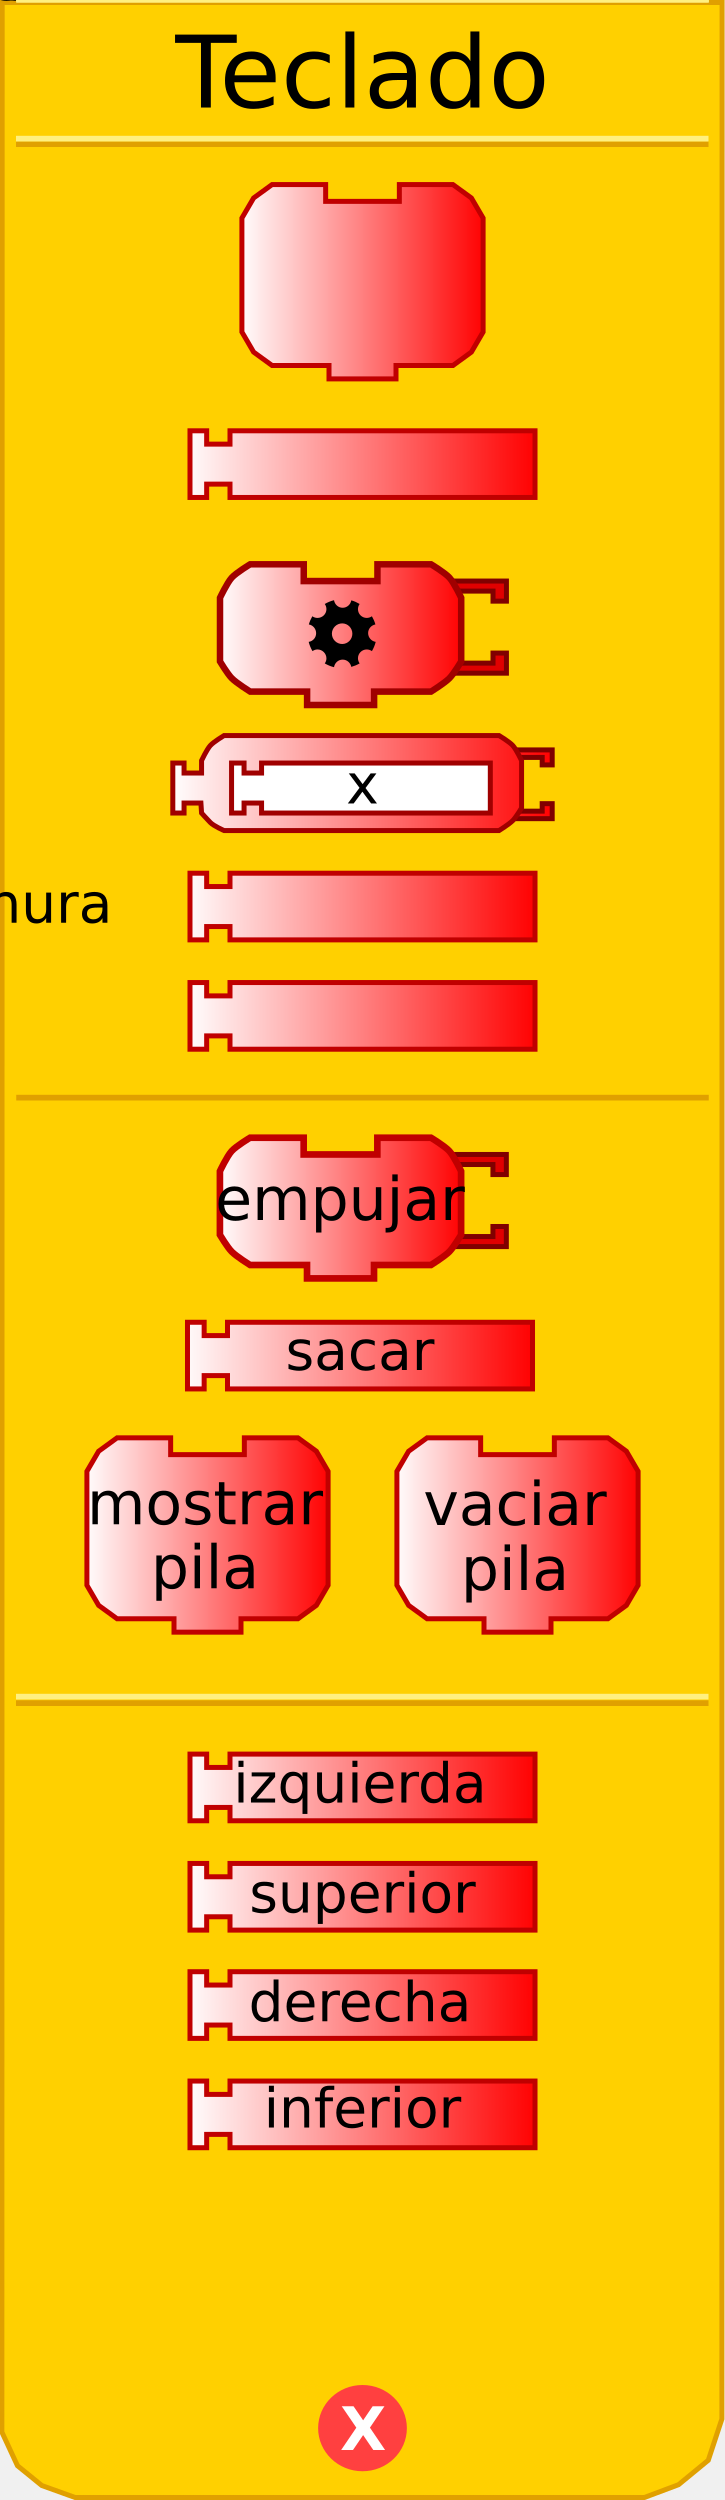
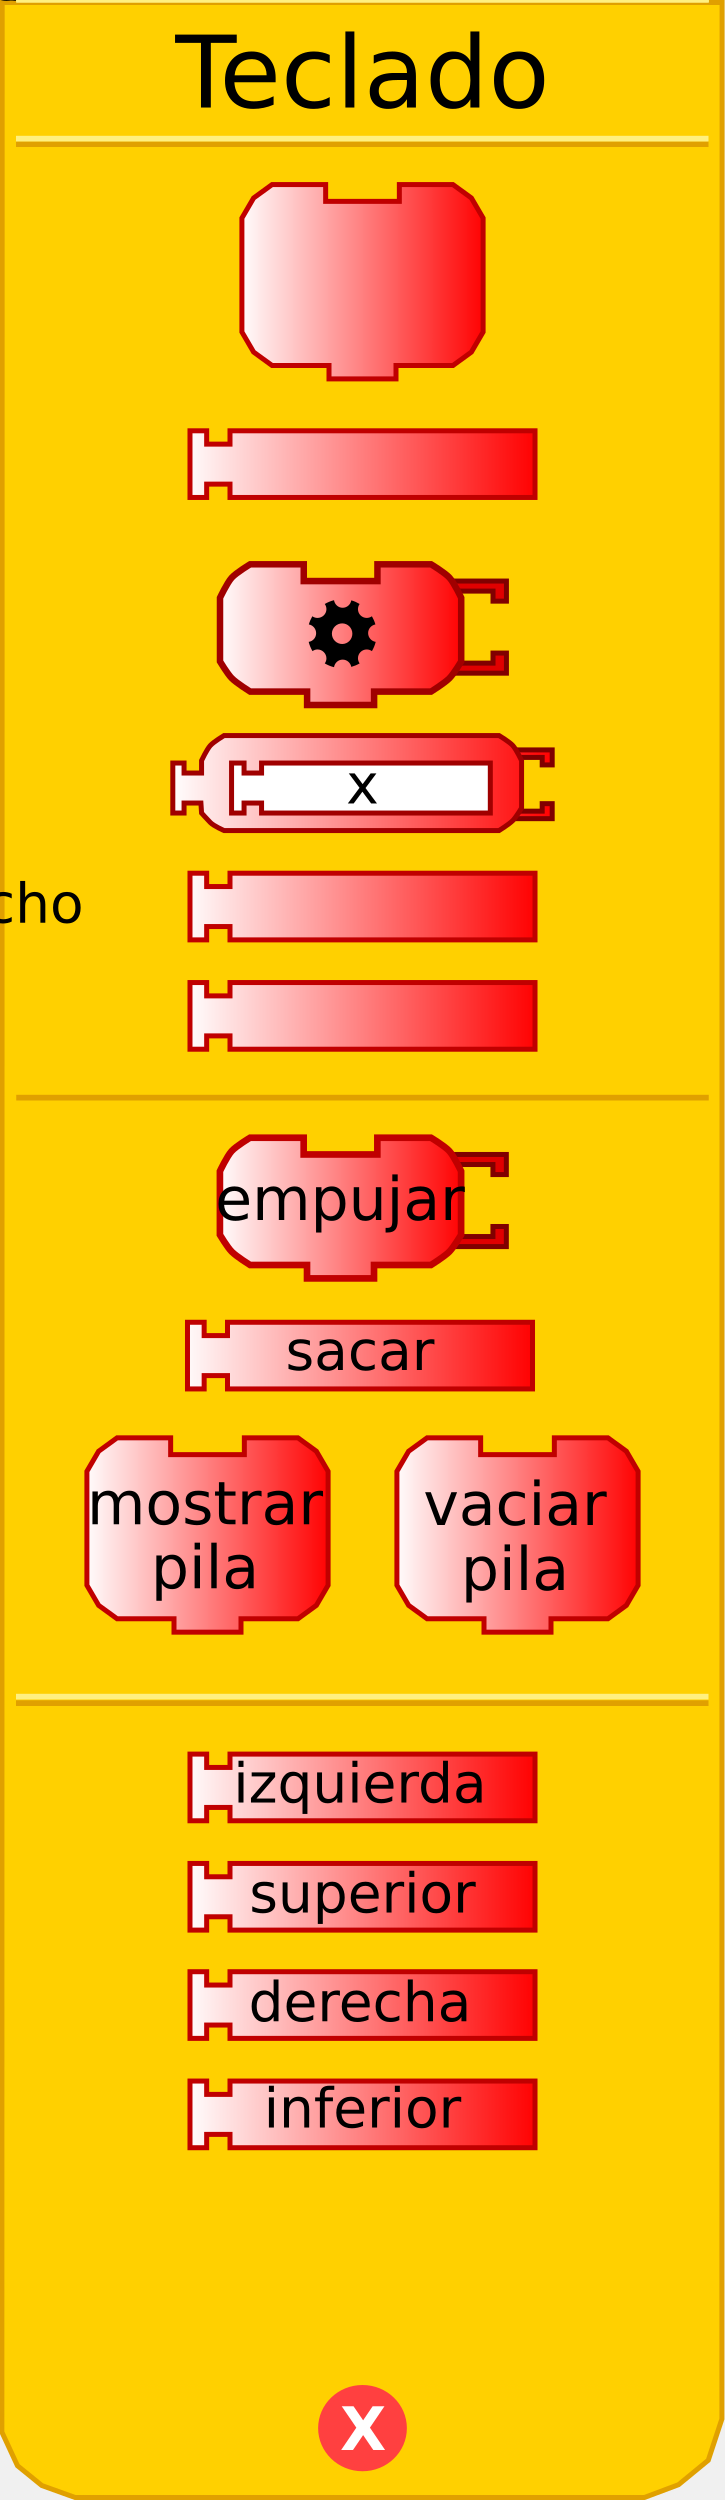
<svg xmlns="http://www.w3.org/2000/svg" xmlns:xlink="http://www.w3.org/1999/xlink" version="1.0" width="145" height="500" id="svg2">
  <defs id="defs4">
    <linearGradient id="linearGradient3712">
      <stop id="stop3714" style="stop-color:#ffffff;stop-opacity:1" offset="0" />
      <stop id="stop3716" style="stop-color:#ff0000;stop-opacity:1" offset="1" />
    </linearGradient>
    <linearGradient x1="69" y1="226" x2="140" y2="226" id="linearGradient2431" xlink:href="#linearGradient3712" gradientUnits="userSpaceOnUse" gradientTransform="translate(-32.52428,-133.8278)" />
    <linearGradient x1="0" y1="22" x2="74" y2="22" id="linearGradient3208" xlink:href="#linearGradient3712" gradientUnits="userSpaceOnUse" gradientTransform="matrix(0.67,0,0,0.67,47.71,36.24818)" />
    <linearGradient x1="69" y1="226" x2="140" y2="226" id="linearGradient2505" xlink:href="#linearGradient3712" gradientUnits="userSpaceOnUse" gradientTransform="translate(-32.52428,106.1141)" />
    <linearGradient x1="69.856" y1="226.654" x2="140.193" y2="226.654" id="linearGradient2507" xlink:href="#linearGradient3712" gradientUnits="userSpaceOnUse" gradientTransform="translate(-32.52428,132.449)" />
    <linearGradient x1="0" y1="22" x2="74" y2="22" id="linearGradient2513" xlink:href="#linearGradient3712" gradientUnits="userSpaceOnUse" gradientTransform="matrix(0.5,0,0,0.5,34.0625,146.6083)" />
    <linearGradient x1="34.062" y1="156.608" x2="110.938" y2="156.608" id="linearGradient3199" xlink:href="#linearGradient3712" gradientUnits="userSpaceOnUse" />
    <linearGradient x1="34.062" y1="156.608" x2="110.938" y2="156.608" id="linearGradient3209" xlink:href="#linearGradient3712" gradientUnits="userSpaceOnUse" />
    <linearGradient x1="34.062" y1="156.608" x2="110.938" y2="156.608" id="linearGradient3213" xlink:href="#linearGradient3712" gradientUnits="userSpaceOnUse" />
    <linearGradient x1="34.062" y1="156.608" x2="110.938" y2="156.608" id="linearGradient3219" xlink:href="#linearGradient3712" gradientUnits="userSpaceOnUse" />
    <linearGradient x1="34.062" y1="156.608" x2="110.938" y2="156.608" id="linearGradient3222" xlink:href="#linearGradient3712" gradientUnits="userSpaceOnUse" />
    <linearGradient x1="34.062" y1="156.608" x2="110.938" y2="156.608" id="linearGradient3225" xlink:href="#linearGradient3712" gradientUnits="userSpaceOnUse" />
    <linearGradient x1="0" y1="22" x2="74" y2="22" id="linearGradient3318" xlink:href="#linearGradient3712" gradientUnits="userSpaceOnUse" gradientTransform="matrix(0.67,0,0,0.67,15.71,283.0426)" />
    <linearGradient x1="0" y1="22" x2="74" y2="22" id="linearGradient3320" xlink:href="#linearGradient3712" gradientUnits="userSpaceOnUse" gradientTransform="matrix(0.67,0,0,0.67,77.71,282.9)" />
    <linearGradient x1="69" y1="226" x2="140" y2="226" id="linearGradient3322" xlink:href="#linearGradient3712" gradientUnits="userSpaceOnUse" gradientTransform="translate(-33.02428,30.4667)" />
    <linearGradient x1="0" y1="22" x2="74" y2="22" id="linearGradient3452" xlink:href="#linearGradient3712" gradientUnits="userSpaceOnUse" gradientTransform="matrix(0.67,0,0,0.67,43.3125,226.8727)" />
    <linearGradient x1="0" y1="22" x2="74" y2="22" id="linearGradient3338" xlink:href="#linearGradient3712" gradientUnits="userSpaceOnUse" gradientTransform="matrix(0.67,0,0,0.67,43.33,112.19)" />
    <linearGradient x1="69" y1="226" x2="140" y2="226" id="linearGradient3510" xlink:href="#linearGradient3712" gradientUnits="userSpaceOnUse" gradientTransform="translate(-32.52428,130.8334)" />
    <linearGradient x1="69.856" y1="226.654" x2="140.193" y2="226.654" id="linearGradient3512" xlink:href="#linearGradient3712" gradientUnits="userSpaceOnUse" gradientTransform="translate(-32.52428,196.2236)" />
    <linearGradient x1="69" y1="226" x2="140" y2="226" id="linearGradient3514" xlink:href="#linearGradient3712" gradientUnits="userSpaceOnUse" gradientTransform="translate(-32.52428,174.3557)" />
    <linearGradient x1="69.856" y1="226.654" x2="140.193" y2="226.654" id="linearGradient3516" xlink:href="#linearGradient3712" gradientUnits="userSpaceOnUse" gradientTransform="translate(-32.52428,152.7013)" />
  </defs>
  <path d="M 0.434,0.5 L 0.372,486.41 L 3.496,493.143 L 8.37,497.107 L 15.031,499.503 L 128.856,499.503 L 135.705,496.939 L 141.654,492.047 L 144.378,483.792 L 144.416,0.5 L 0.434,0.5 z" id="path23" style="fill:#ffd000;fill-opacity:1;stroke:#e0a000;stroke-width:1px;stroke-opacity:1" />
  <path d="M 79.5,438.375 C 79.5,442.862 75.75,446.5 71.125,446.5 C 66.5,446.5 62.75,442.862 62.75,438.375 C 62.75,433.888 66.5,430.25 71.125,430.25 C 75.75,430.25 79.5,433.888 79.5,438.375 L 79.5,438.375 z" transform="translate(1.375,47.25098)" id="path39" style="fill:#ff4040;fill-opacity:1;stroke:#ff4040;stroke-width:1;stroke-opacity:1" />
  <text id="text41" style="font-size:12px;font-variant:normal;font-weight:bold;text-align:start;text-anchor:start;fill:#ffffff;fill-opacity:1;stroke:none;stroke-width:1px;stroke-opacity:1;font-family:Bitstream Vera Sans">
    <tspan x="68" y="490" id="tspan43" style="font-size:12px">X</tspan>
  </text>
  <rect width="137.5" height="0.14" x="3.7" y="-28.9" transform="scale(1,-1)" id="rect15" style="opacity:1;fill:#ffd000;fill-opacity:1;stroke:#e0a000;stroke-width:1;stroke-opacity:1" />
  <rect width="137.5" height="0.14" x="3.7" y="-27.8" transform="scale(1,-1)" id="rect17" style="opacity:1;fill:#ffd000;fill-opacity:1;stroke:#fff080;stroke-width:1;stroke-opacity:1" />
  <rect width="137.5" height="0.14" x="3.7" y="-340.7" transform="scale(1,-1)" id="rect19" style="opacity:1;fill:#ffd000;fill-opacity:1;stroke:#e0a000;stroke-width:1;stroke-opacity:1" />
  <rect width="137.5" height="0.14" x="3.7" y="-339.4" transform="scale(1,-1)" id="rect4001" style="opacity:1;fill:#ffd000;fill-opacity:1;stroke:#fff080;stroke-width:1;stroke-opacity:1" />
  <text id="text28" style="font-size:12px;text-align:center;text-anchor:middle;font-family:Bitstream Vera Sans">
    <tspan x="72.5" y="21.5" id="tspan30" style="font-size:20px">Teclado</tspan>
  </text>
  <path d="M 79.87,36.918 C 90.59,36.918 90.59,36.918 90.59,36.918 L 94.275,39.598 L 96.62,43.618 L 96.62,66.398 L 94.275,70.418 L 90.59,73.098 L 79.2,73.098 L 79.2,73.098 L 79.2,75.778 L 65.8,75.778 L 65.8,73.098 L 54.41,73.098 L 50.725,70.418 L 48.38,66.398 L 48.38,43.618 L 50.725,39.598 L 54.41,36.918 L 65.13,36.918 L 65.13,40.268 L 79.87,40.268 L 79.87,36.918 z" id="path10" style="fill:url(#linearGradient3208);fill-opacity:1;stroke:#c00000;stroke-width:1;stroke-miterlimit:4;stroke-dasharray:none;stroke-opacity:1" />
  <text style="font-size:8.04px;text-align:center;text-anchor:middle;font-family:Bitstream Vera Sans">
    <tspan x="72." y="54." id="tspan14" style="font-size:12.06px">leer</tspan>
  </text>
  <text style="font-size:8.04px;text-align:center;text-anchor:middle;font-family:Bitstream Vera Sans">
    <tspan x="72." y="67." id="tspan18" style="font-size:12.06px">tecla</tspan>
  </text>
  <path d="M 37.998,86.159 L 41.332,86.159 L 41.332,88.826 L 45.999,88.826 L 45.999,86.159 L 107.002,86.159 L 107.002,99.493 L 45.999,99.493 L 45.999,96.826 L 41.332,96.826 L 41.332,99.493 L 37.998,99.493 L 37.998,86.159 z" id="path2425" style="fill:url(#linearGradient2431);fill-opacity:1;stroke:#c00000;stroke-width:1;stroke-opacity:1" />
  <text style="font-size:12px;text-align:center;text-anchor:middle;font-family:Bitstream Vera Sans">
    <tspan x="72.5" y="96." id="tspan2429" style="font-size:11px">teclado</tspan>
  </text>
  <g transform="translate(-1e-6,-151.4585)" id="g2492">
    <path d="M 37.998,326.101 L 41.332,326.101 L 41.332,328.768 L 45.999,328.768 L 45.999,326.101 L 107.002,326.101 L 107.002,339.435 L 45.999,339.435 L 45.999,336.768 L 41.332,336.768 L 41.332,339.435 L 37.998,339.435 L 37.998,326.101 z" id="path2435" style="fill:url(#linearGradient2505);fill-opacity:1;stroke:#c00000;stroke-width:1;stroke-opacity:1" />
    <text style="font-size:12px;text-align:center;text-anchor:middle;font-family:Bitstream Vera Sans">
-       <tspan x="72." y="336" id="tspan2439" style="font-size:11px">anchura</tspan>
+       <tspan x="72." y="336" id="tspan2439" style="font-size:11px">ancho</tspan>
    </text>
  </g>
  <g transform="translate(-5e-7,-155.9256)" id="g2497">
    <path d="M 37.998,352.436 L 41.332,352.436 L 41.332,355.103 L 45.999,355.103 L 45.999,352.436 L 107.002,352.436 L 107.002,365.77 L 45.999,365.77 L 45.999,363.103 L 41.332,363.103 L 41.332,365.77 L 37.998,365.77 L 37.998,352.436 z" id="path2429" style="fill:url(#linearGradient2507);fill-opacity:1;stroke:#c00000;stroke-width:1;stroke-opacity:1" />
    <text style="font-size:12px;text-align:center;text-anchor:middle;font-family:Bitstream Vera Sans">
      <tspan x="72.5" y="362." id="tspan2433" style="font-size:11px">altura</tspan>
    </text>
  </g>
  <rect width="137.5" height="0.14" x="3.75" y="-108." transform="scale(1,-1)" id="rect2656" style="opacity:1;fill:#ffd000;fill-opacity:1;stroke:#e0a000;stroke-width:1;stroke-opacity:1" />
  <rect width="137.5" height="0.14" x="3.75" y="-107." transform="scale(1,-1)" id="rect2658" style="opacity:1;fill:#ffd000;fill-opacity:1;stroke:#fff080;stroke-width:1;stroke-opacity:1" />
  <path d="M 102.188,149.983 L 110.438,149.983 L 110.438,152.983 L 108.438,152.983 L 108.438,151.483 L 103.188,151.483" id="path2493" style="fill:url(#linearGradient3225);fill-opacity:1;stroke:#800000;stroke-width:1;stroke-miterlimit:4;stroke-dasharray:none;stroke-opacity:1" />
  <path d="M 102.188,163.733 L 110.438,163.733 L 110.438,160.733 L 108.438,160.733 L 108.438,162.233 L 103.188,162.233" id="path2495" style="fill:url(#linearGradient3222);fill-opacity:1;stroke:#800000;stroke-width:1;stroke-miterlimit:4;stroke-dasharray:none;stroke-opacity:1" />
  <path d="M 63.312,147.108 C 71.312,147.108 99.812,147.108 99.812,147.108 C 99.812,147.108 101.878,148.352 102.562,149.108 C 103.261,149.881 104.312,152.108 104.312,152.108 L 104.312,161.608 C 104.312,161.608 103.204,163.455 102.562,164.108 C 101.848,164.836 99.812,166.108 99.812,166.108 L 63.312,166.108 L 63.312,166.108 L 53.312,166.108 L 44.812,166.108 C 44.812,166.108 42.777,165.226 42.062,164.498 C 41.421,163.845 40.312,162.608 40.312,162.608 L 40.182,160.608 L 36.812,160.608 L 36.812,162.608 L 34.562,162.608 L 34.562,152.608 L 36.812,152.608 L 36.812,154.608 L 40.312,154.608 L 40.312,152.108 C 40.312,152.108 41.364,149.881 42.062,149.108 C 42.747,148.352 44.812,147.108 44.812,147.108 L 53.312,147.108 L 63.312,147.108 z" id="path2653" style="fill:url(#linearGradient3219);fill-opacity:1;stroke:#a00000;stroke-width:1;stroke-miterlimit:4;stroke-dasharray:none;stroke-opacity:1" />
  <path d="M 46.312,152.608 L 48.812,152.608 L 48.812,154.608 L 52.312,154.608 L 52.312,152.608 L 98.063,152.608 L 98.063,162.608 L 52.312,162.608 L 52.312,160.608 L 48.812,160.608 L 48.812,162.608 L 46.312,162.608 L 46.312,152.608 z" id="path9" style="fill:#ffffff;fill-opacity:1;stroke:#a00000;stroke-width:1;stroke-miterlimit:4;stroke-dasharray:none;stroke-opacity:1" />
  <text style="font-size:12px;text-align:center;text-anchor:middle;fill:#000000;fill-opacity:1;font-family:Bitstream Vera Sans">
    <tspan x="72.5" y="160.7" id="tspan2696" style="font-size:11px;fill:#000000;fill-opacity:1">x</tspan>
  </text>
  <rect width="137.5" height="0.14" x="3.75" y="-219.6" transform="scale(1,-1)" id="rect3247" style="opacity:1;fill:#ffd000;fill-opacity:1;stroke:#e0a000;stroke-width:1;stroke-opacity:1" />
  <rect width="137.5" height="0.14" x="3.75" y="-218." transform="scale(1,-1)" id="rect3249" style="opacity:1;fill:#ffd000;fill-opacity:1;stroke:#fff080;stroke-width:1;stroke-opacity:1" />
  <g transform="translate(0,14)" id="g3283">
    <path d="M 37.498,250.453 L 40.832,250.453 L 40.832,253.12 L 45.499,253.12 L 45.499,250.453 L 106.502,250.453 L 106.502,263.787 L 45.499,263.787 L 45.499,261.121 L 40.832,261.121 L 40.832,263.787 L 37.498,263.787 L 37.498,250.453 z" id="path3261" style="fill:url(#linearGradient3322);fill-opacity:1;stroke:#c00000;stroke-width:1;stroke-opacity:1" />
    <text style="font-size:12px;text-align:center;text-anchor:middle;font-family:Bitstream Vera Sans">
      <tspan x="72" y="260" id="tspan3265" style="font-size:11px">sacar</tspan>
    </text>
  </g>
  <g transform="translate(1,4)" id="g3304">
    <g transform="translate(0,-0.14263)" id="g3288">
      <path d="M 47.87,283.713 C 58.59,283.713 58.59,283.713 58.59,283.713 L 62.275,286.393 L 64.62,290.413 L 64.62,313.193 L 62.275,317.213 L 58.59,319.893 L 47.2,319.893 L 47.2,319.893 L 47.2,322.573 L 33.8,322.573 L 33.8,319.893 L 22.41,319.893 L 18.725,317.213 L 16.38,313.193 L 16.38,290.413 L 18.725,286.393 L 22.41,283.713 L 33.13,283.713 L 33.13,287.063 L 47.87,287.063 L 47.87,283.713 z" id="path3251" style="fill:url(#linearGradient3318);fill-opacity:1;stroke:#c00000;stroke-width:1;stroke-miterlimit:4;stroke-dasharray:none;stroke-opacity:1" />
      <text style="font-size:8px;text-align:center;text-anchor:middle;font-family:Bitstream Vera Sans">
        <tspan x="40" y="301" id="tspan3255" style="font-size:12px">mostrar</tspan>
      </text>
      <text style="font-size:8px;text-align:center;text-anchor:middle;font-family:Bitstream Vera Sans">
        <tspan x="40" y="313.8" id="tspan3259" style="font-size:12px">pila</tspan>
      </text>
    </g>
    <g id="g3295">
      <path d="M 109.87,283.57 C 120.59,283.57 120.59,283.57 120.59,283.57 L 124.275,286.25 L 126.62,290.27 L 126.62,313.05 L 124.275,317.07 L 120.59,319.75 L 109.2,319.75 L 109.2,319.75 L 109.2,322.43 L 95.8,322.43 L 95.8,319.75 L 84.41,319.75 L 80.725,317.07 L 78.38,313.05 L 78.38,290.27 L 80.725,286.25 L 84.41,283.57 L 95.13,283.57 L 95.13,286.92 L 109.87,286.92 L 109.87,283.57 z" id="path3271" style="fill:url(#linearGradient3320);fill-opacity:1;stroke:#c00000;stroke-width:1;stroke-miterlimit:4;stroke-dasharray:none;stroke-opacity:1" />
      <text style="font-size:8px;text-align:center;text-anchor:middle;font-family:Bitstream Vera Sans">
        <tspan x="102" y="301" id="tspan3275" style="font-size:12px">vaciar</tspan>
      </text>
      <text style="font-size:8px;text-align:center;text-anchor:middle;font-family:Bitstream Vera Sans">
        <tspan x="102" y="314" id="tspan3279" style="font-size:12px">pila</tspan>
      </text>
    </g>
  </g>
  <path d="M 90.213,230.893 L 101.267,230.893 L 101.267,234.913 L 98.588,234.913 L 98.588,232.903 L 91.552,232.903" id="path3422" style="fill:#e00000;fill-opacity:1;stroke:#800000;stroke-width:1;stroke-miterlimit:4;stroke-dasharray:none;stroke-opacity:1" />
  <path d="M 90.213,249.318 L 101.267,249.318 L 101.267,245.298 L 98.588,245.298 L 98.588,247.308 L 91.552,247.308" id="path3424" style="fill:#e00000;fill-opacity:1;stroke:#800000;stroke-width:1;stroke-miterlimit:4;stroke-dasharray:none;stroke-opacity:1" />
  <path d="M 75.472,227.543 C 86.192,227.543 86.192,227.543 86.192,227.543 C 86.192,227.543 88.961,229.209 89.877,230.223 C 90.814,231.258 92.222,234.243 92.222,234.243 L 92.222,246.973 C 92.222,246.973 90.737,249.447 89.877,250.323 C 88.92,251.298 86.192,253.003 86.192,253.003 L 74.802,253.003 L 74.802,253.003 L 74.802,255.683 L 61.403,255.683 L 61.403,253.003 L 50.013,253.003 C 50.013,253.003 47.285,251.298 46.328,250.323 C 45.468,249.447 43.983,246.973 43.983,246.973 L 43.983,234.243 C 43.983,234.243 45.391,231.258 46.328,230.223 C 47.244,229.209 50.013,227.543 50.013,227.543 L 60.733,227.543 L 60.733,230.893 L 75.472,230.893 L 75.472,227.543 z" id="path3426" style="fill:url(#linearGradient3452);fill-opacity:1;stroke:#c00000;stroke-width:1.33;stroke-miterlimit:4;stroke-dasharray:none;stroke-opacity:1" />
  <text style="font-size:12px;text-align:center;text-anchor:middle;font-family:Bitstream Vera Sans">
    <tspan x="68" y="244" id="tspan3430" style="font-size:12px;font-family:Bitstream Vera Sans">empujar</tspan>
  </text>
  <path d="M 90.23,116.21 L 101.285,116.21 L 101.285,120.23 L 98.605,120.23 L 98.605,118.22 L 91.57,118.22" id="path2561" style="fill:#e00000;fill-opacity:1;stroke:#800000;stroke-width:1;stroke-miterlimit:4;stroke-dasharray:none;stroke-opacity:1" />
  <path d="M 90.23,134.635 L 101.285,134.635 L 101.285,130.615 L 98.605,130.615 L 98.605,132.625 L 91.57,132.625" id="path12" style="fill:#e00000;fill-opacity:1;stroke:#800000;stroke-width:1;stroke-miterlimit:4;stroke-dasharray:none;stroke-opacity:1" />
  <path d="M 75.49,112.86 C 86.21,112.86 86.21,112.86 86.21,112.86 C 86.21,112.86 88.978,114.526 89.895,115.54 C 90.831,116.576 92.24,119.56 92.24,119.56 L 92.24,132.29 C 92.24,132.29 90.755,134.765 89.895,135.64 C 88.937,136.615 86.21,138.32 86.21,138.32 L 74.82,138.32 L 74.82,138.32 L 74.82,141 L 61.42,141 L 61.42,138.32 L 50.03,138.32 C 50.03,138.32 47.303,136.615 46.345,135.64 C 45.485,134.765 44,132.29 44,132.29 L 44,119.56 C 44,119.56 45.409,116.576 46.345,115.54 C 47.262,114.526 50.03,112.86 50.03,112.86 L 60.75,112.86 L 60.75,116.21 L 75.49,116.21 L 75.49,112.86 z" id="path14" style="fill:url(#linearGradient3338);fill-opacity:1;stroke:#a00000;stroke-width:1.3;stroke-miterlimit:4;stroke-dasharray:none;stroke-opacity:1" />
  <path d="M 66.803,120.039 C 66.145,120.2 65.525,120.465 64.954,120.797 C 65.16,121.086 65.287,121.446 65.287,121.828 C 65.287,122.805 64.476,123.586 63.499,123.586 C 63.109,123.586 62.76,123.466 62.468,123.253 C 62.171,123.758 61.93,124.312 61.771,124.89 C 62.605,125.032 63.226,125.772 63.226,126.648 C 63.226,127.532 62.589,128.246 61.74,128.376 C 61.901,129.037 62.163,129.656 62.498,130.226 C 62.787,130.02 63.118,129.892 63.499,129.892 C 64.476,129.892 65.287,130.702 65.287,131.681 C 65.287,132.062 65.159,132.393 64.954,132.681 C 65.524,133.016 66.143,133.278 66.803,133.439 C 66.933,132.59 67.644,131.923 68.531,131.923 C 69.395,131.923 70.105,132.558 70.259,133.378 C 70.847,133.217 71.412,132.981 71.927,132.681 C 71.721,132.392 71.593,132.031 71.593,131.65 C 71.593,130.674 72.376,129.892 73.352,129.892 C 73.734,129.892 74.093,130.019 74.382,130.226 C 74.716,129.658 74.98,129.036 75.14,128.376 C 74.288,128.25 73.624,127.506 73.624,126.618 C 73.624,125.752 74.257,125.042 75.08,124.89 C 74.917,124.305 74.681,123.765 74.382,123.253 C 74.093,123.459 73.734,123.586 73.352,123.586 C 72.376,123.586 71.593,122.804 71.593,121.828 C 71.593,121.446 71.72,121.086 71.927,120.797 C 71.406,120.488 70.859,120.232 70.259,120.069 C 70.117,120.903 69.405,121.555 68.531,121.555 C 67.647,121.555 66.933,120.887 66.803,120.039 z M 68.44,124.678 C 69.573,124.678 70.471,125.605 70.471,126.739 C 70.471,127.872 69.573,128.801 68.44,128.801 C 67.31,128.801 66.379,127.872 66.379,126.739 C 66.379,125.605 67.31,124.678 68.44,124.678 z" id="circle2615" />
  <g>
    <path d="M 37.998,350.82 L 41.332,350.82 L 41.332,353.487 L 45.999,353.487 L 45.999,350.82 L 107.002,350.82 L 107.002,364.154 L 45.999,364.154 L 45.999,361.487 L 41.332,361.487 L 41.332,364.154 L 37.998,364.154 L 37.998,350.82 z" id="path2476" style="fill:url(#linearGradient3510);fill-opacity:1;stroke:#c00000;stroke-width:1;stroke-opacity:1" />
    <text style="font-size:12px;text-align:center;text-anchor:middle;font-family:Bitstream Vera Sans">
      <tspan x="72" y="360.5" id="tspan2480" style="font-size:11px">izquierda</tspan>
    </text>
  </g>
  <g>
    <path d="M 37.998,372.688 L 41.332,372.688 L 41.332,375.355 L 45.999,375.355 L 45.999,372.688 L 107.002,372.688 L 107.002,386.022 L 45.999,386.022 L 45.999,383.355 L 41.332,383.355 L 41.332,386.022 L 37.998,386.022 L 37.998,372.688 z" id="path2484" style="fill:url(#linearGradient3516);fill-opacity:1;stroke:#c00000;stroke-width:1;stroke-opacity:1" />
    <text style="font-size:12px;text-align:center;text-anchor:middle;font-family:Bitstream Vera Sans">
      <tspan x="72.5" y="382.5" id="tspan2488" style="font-size:11px">superior</tspan>
    </text>
  </g>
  <g>
    <path d="M 37.998,394.342 L 41.332,394.342 L 41.332,397.009 L 45.999,397.009 L 45.999,394.342 L 107.002,394.342 L 107.002,407.676 L 45.999,407.676 L 45.999,405.01 L 41.332,405.01 L 41.332,407.676 L 37.998,407.676 L 37.998,394.342 z" id="path2496" style="fill:url(#linearGradient3514);fill-opacity:1;stroke:#c00000;stroke-width:1;stroke-opacity:1" />
    <text style="font-size:12px;text-align:center;text-anchor:middle;font-family:Bitstream Vera Sans">
      <tspan x="72" y="404.25" id="tspan2500" style="font-size:11px">derecha</tspan>
    </text>
  </g>
  <g>
    <path d="M 37.998,416.21 L 41.332,416.21 L 41.332,418.877 L 45.999,418.877 L 45.999,416.21 L 107.002,416.21 L 107.002,429.544 L 45.999,429.544 L 45.999,426.877 L 41.332,426.877 L 41.332,429.544 L 37.998,429.544 L 37.998,416.21 z" id="path2504" style="fill:url(#linearGradient3512);fill-opacity:1;stroke:#c00000;stroke-width:1;stroke-opacity:1" />
    <text style="font-size:12px;text-align:center;text-anchor:middle;font-family:Bitstream Vera Sans">
      <tspan x="72.5" y="425.5" id="tspan2508" style="font-size:11px">inferior</tspan>
    </text>
  </g>
</svg>
